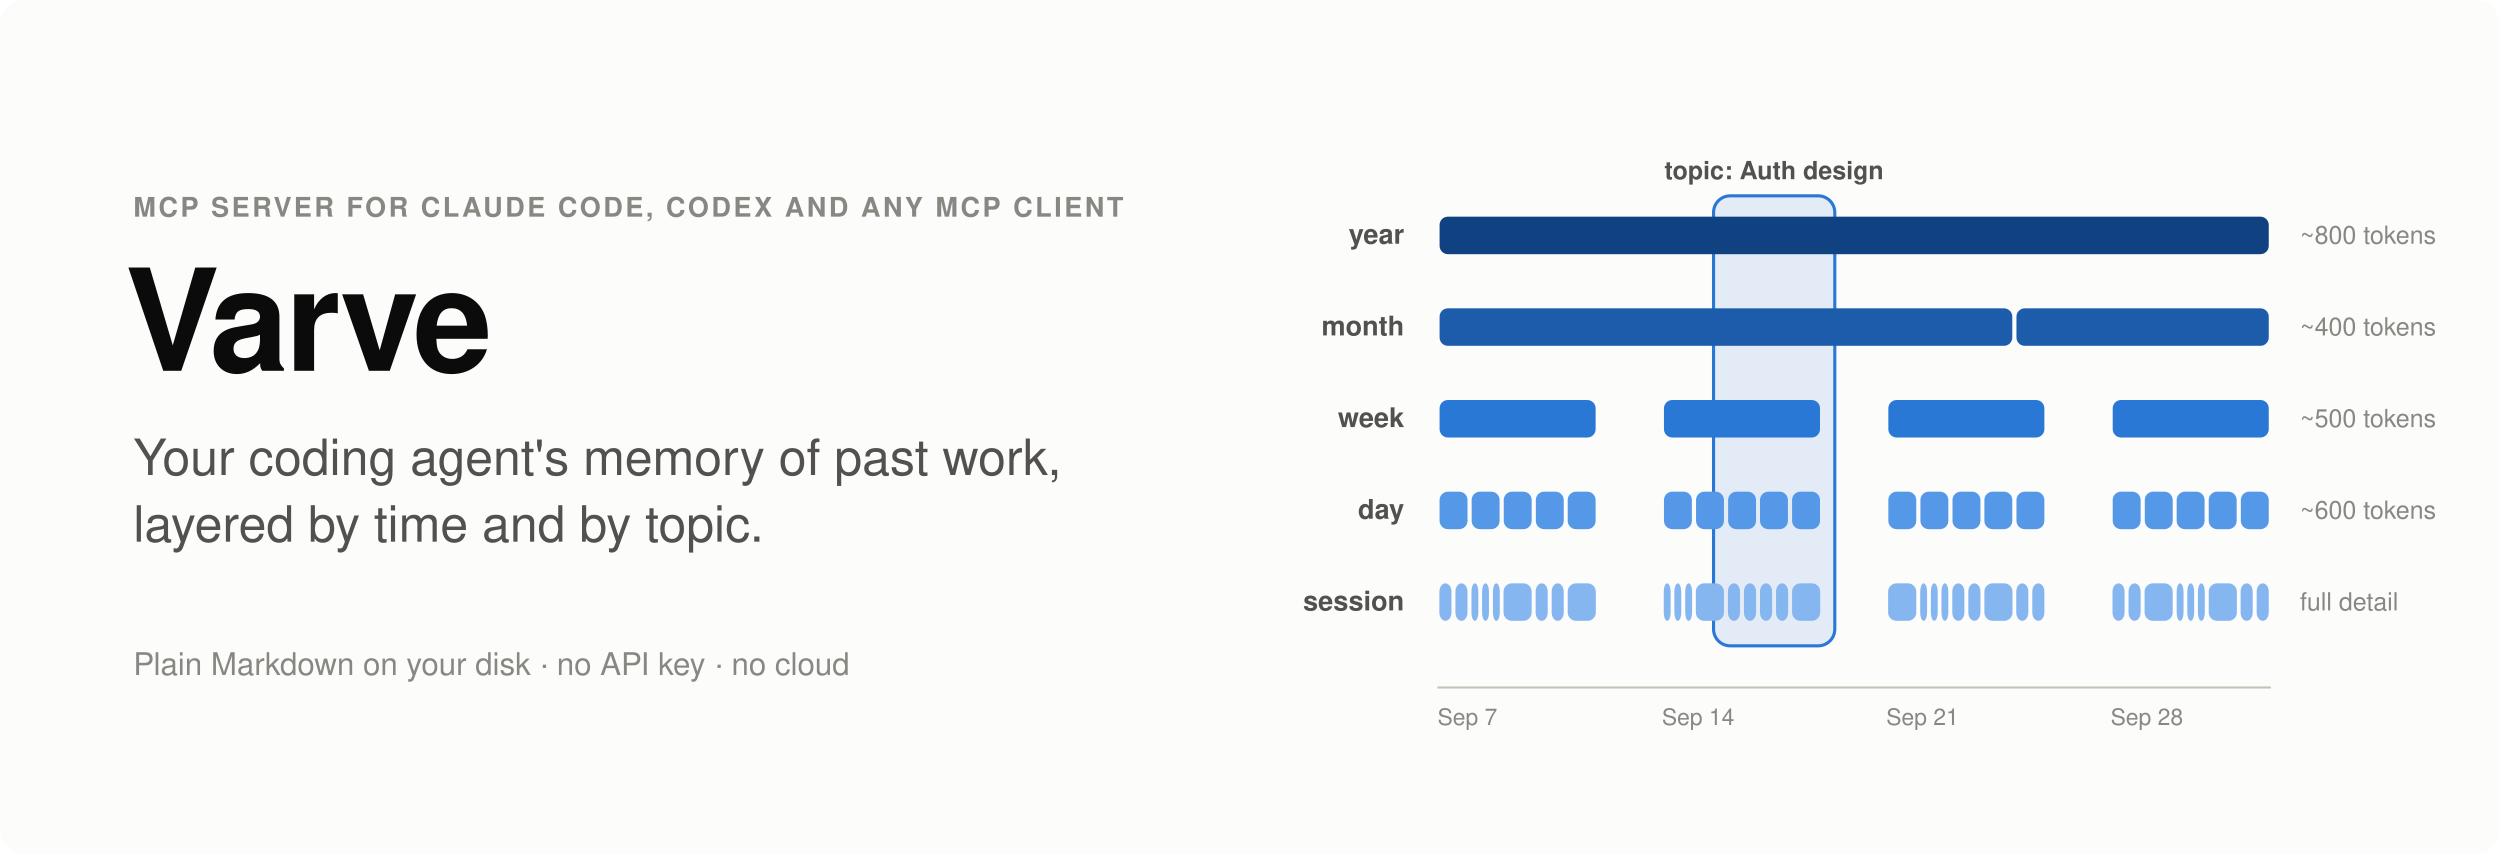
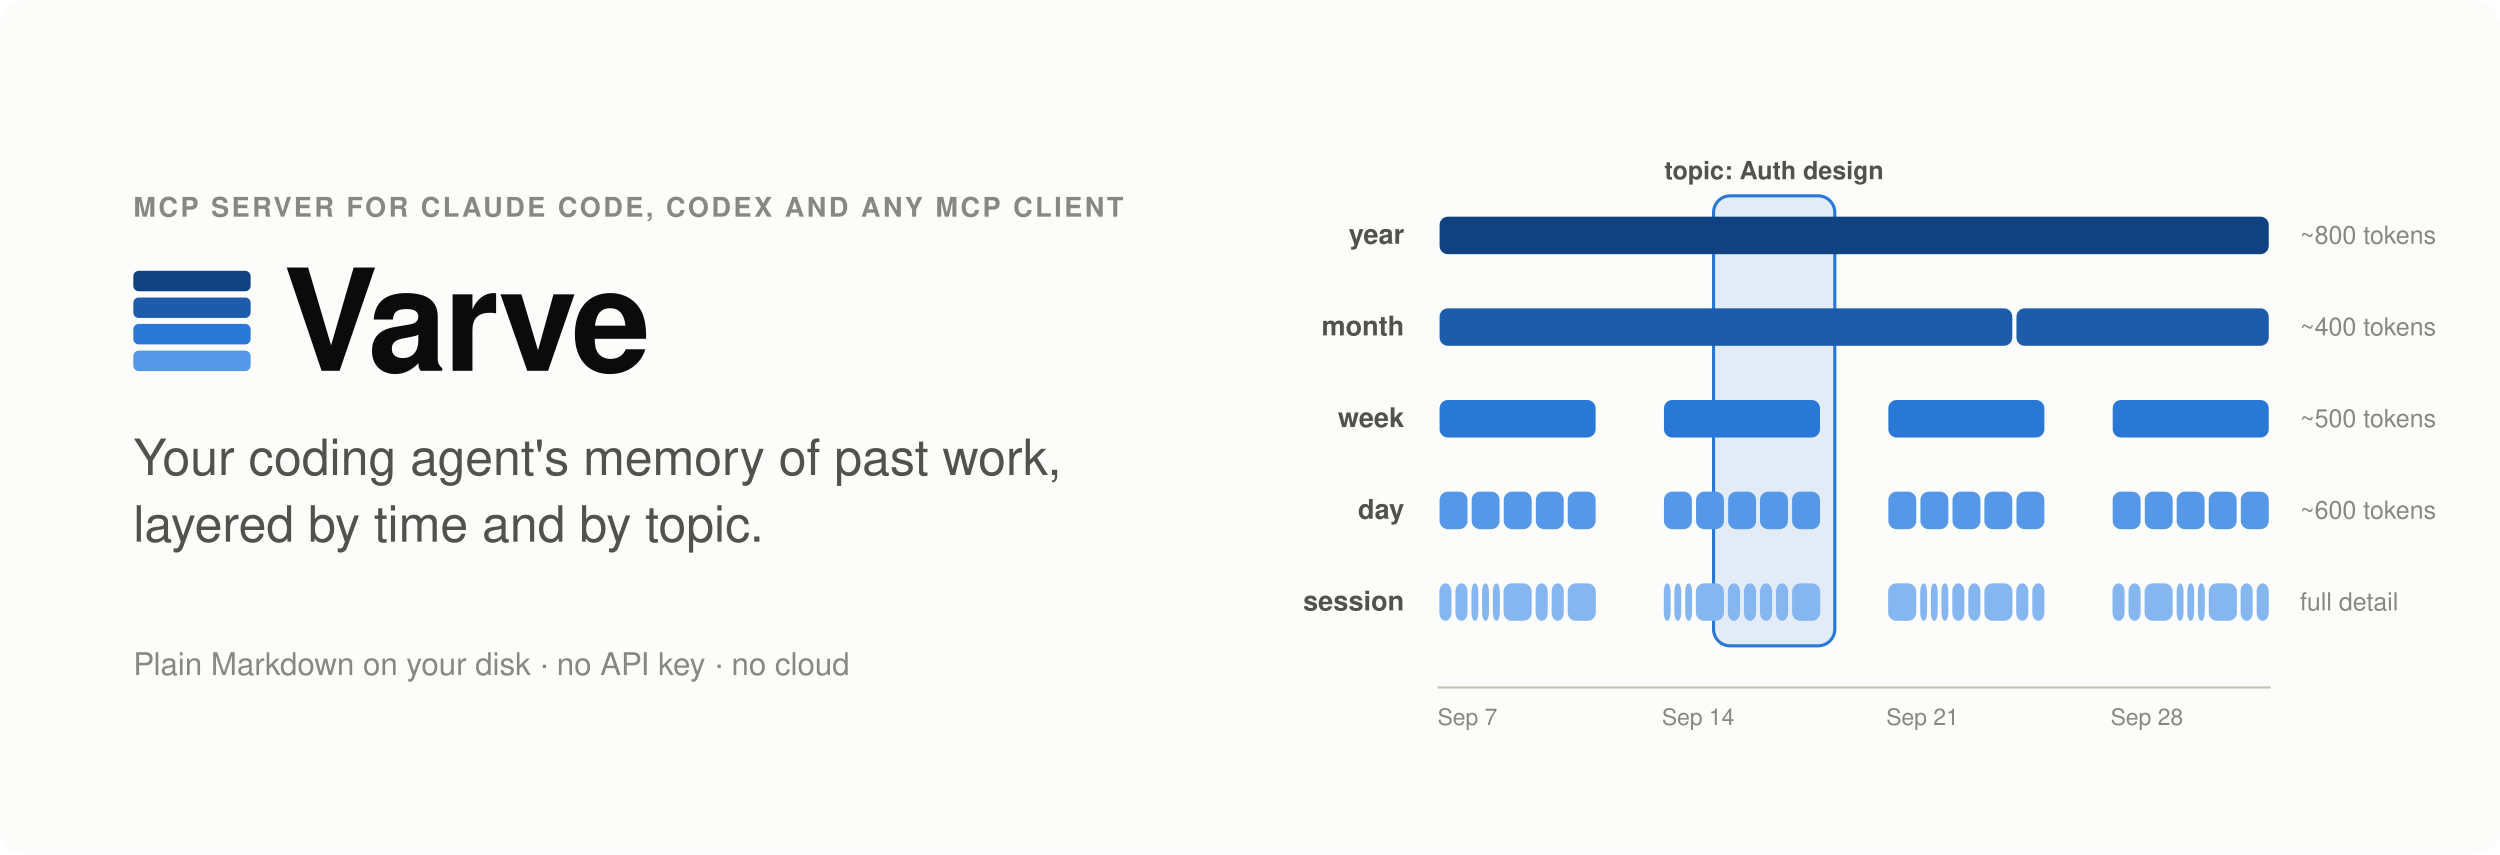
<svg xmlns="http://www.w3.org/2000/svg" width="1200" height="410" viewBox="0 0 1200 410" role="img" aria-label="Varve: sessions roll up into day, week, month and year notes, each shorter than the one below" font-family="system-ui, -apple-system, &quot;Segoe UI&quot;, Helvetica, Arial, sans-serif">
  <rect width="1200" height="410" rx="12" fill="#fcfcfb" />
  <text x="64" y="104" font-size="13" font-weight="600" fill="#898781" text-anchor="start" letter-spacing="1.2">MCP SERVER FOR CLAUDE CODE, CODEX AND ANY MCP CLIENT</text>
-   <text x="60" y="178" font-size="68" font-weight="700" fill="#0b0b0b" text-anchor="start" letter-spacing="-1.5">Varve</text>
+   <rect x="64" y="130.0" width="56.3" height="9.8" rx="2.6" fill="#104281" />
+   <rect x="64" y="142.8" width="56.3" height="9.8" rx="2.6" fill="#1c5cab" />
+   <rect x="64" y="155.5" width="56.3" height="9.8" rx="2.6" fill="#2a78d6" />
+   <rect x="64" y="168.3" width="56.3" height="9.8" rx="2.6" fill="#5598e7" />
+   <text x="136" y="178" font-size="68" font-weight="700" fill="#0b0b0b" text-anchor="start" letter-spacing="-1.5">Varve</text>
  <text x="64" y="228" font-size="24" font-weight="400" fill="#52514e" text-anchor="start">Your coding agent's memory of past work,</text>
  <text x="64" y="260" font-size="24" font-weight="400" fill="#52514e" text-anchor="start">layered by time and by topic.</text>
  <text x="64" y="324" font-size="15" font-weight="400" fill="#898781" text-anchor="start">Plain Markdown on your disk  ·  no API key  ·  no cloud</text>
  <rect x="822.5" y="94" width="58.2" height="216" rx="8" fill="#2a78d6" fill-opacity="0.12" stroke="#2a78d6" stroke-width="1.5" stroke-dasharray="0" />
  <text x="851.538" y="86" font-size="12" font-weight="600" fill="#52514e" text-anchor="middle">topic: Auth design</text>
  <text x="674" y="117" font-size="13" font-weight="600" fill="#52514e" text-anchor="end">year</text>
  <text x="1104" y="117" font-size="12" font-weight="400" fill="#898781" text-anchor="start">~800 tokens</text>
  <rect x="691.0" y="104" width="398.0" height="18" rx="4" fill="#104281" />
  <text x="674" y="161" font-size="13" font-weight="600" fill="#52514e" text-anchor="end">month</text>
  <text x="1104" y="161" font-size="12" font-weight="400" fill="#898781" text-anchor="start">~400 tokens</text>
  <rect x="691.0" y="148" width="274.9" height="18" rx="4" fill="#1c5cab" />
  <rect x="967.9" y="148" width="121.1" height="18" rx="4" fill="#1c5cab" />
  <text x="674" y="205" font-size="13" font-weight="600" fill="#52514e" text-anchor="end">week</text>
  <text x="1104" y="205" font-size="12" font-weight="400" fill="#898781" text-anchor="start">~500 tokens</text>
  <rect x="691.0" y="192" width="74.9" height="18" rx="4" fill="#2a78d6" />
  <rect x="798.7" y="192" width="74.9" height="18" rx="4" fill="#2a78d6" />
  <rect x="906.4" y="192" width="74.9" height="18" rx="4" fill="#2a78d6" />
  <rect x="1014.1" y="192" width="74.9" height="18" rx="4" fill="#2a78d6" />
  <text x="674" y="249" font-size="13" font-weight="600" fill="#52514e" text-anchor="end">day</text>
  <text x="1104" y="249" font-size="12" font-weight="400" fill="#898781" text-anchor="start">~600 tokens</text>
  <rect x="691.0" y="236" width="13.4" height="18" rx="4" fill="#5598e7" />
  <rect x="706.4" y="236" width="13.4" height="18" rx="4" fill="#5598e7" />
  <rect x="721.8" y="236" width="13.4" height="18" rx="4" fill="#5598e7" />
  <rect x="737.2" y="236" width="13.4" height="18" rx="4" fill="#5598e7" />
  <rect x="752.5" y="236" width="13.4" height="18" rx="4" fill="#5598e7" />
  <rect x="798.7" y="236" width="13.4" height="18" rx="4" fill="#5598e7" />
  <rect x="814.1" y="236" width="13.4" height="18" rx="4" fill="#5598e7" />
  <rect x="829.5" y="236" width="13.4" height="18" rx="4" fill="#5598e7" />
  <rect x="844.8" y="236" width="13.4" height="18" rx="4" fill="#5598e7" />
  <rect x="860.2" y="236" width="13.4" height="18" rx="4" fill="#5598e7" />
  <rect x="906.4" y="236" width="13.4" height="18" rx="4" fill="#5598e7" />
  <rect x="921.8" y="236" width="13.4" height="18" rx="4" fill="#5598e7" />
  <rect x="937.2" y="236" width="13.4" height="18" rx="4" fill="#5598e7" />
  <rect x="952.5" y="236" width="13.4" height="18" rx="4" fill="#5598e7" />
  <rect x="967.9" y="236" width="13.4" height="18" rx="4" fill="#5598e7" />
  <rect x="1014.1" y="236" width="13.4" height="18" rx="4" fill="#5598e7" />
  <rect x="1029.5" y="236" width="13.4" height="18" rx="4" fill="#5598e7" />
  <rect x="1044.8" y="236" width="13.4" height="18" rx="4" fill="#5598e7" />
  <rect x="1060.2" y="236" width="13.4" height="18" rx="4" fill="#5598e7" />
  <rect x="1075.6" y="236" width="13.4" height="18" rx="4" fill="#5598e7" />
  <text x="674" y="293" font-size="13" font-weight="600" fill="#52514e" text-anchor="end">session</text>
  <text x="1104" y="293" font-size="12" font-weight="400" fill="#898781" text-anchor="start">full detail</text>
  <rect x="690.9" y="280" width="5.8" height="18" rx="4" fill="#86b6ef" />
  <rect x="698.6" y="280" width="5.8" height="18" rx="4" fill="#86b6ef" />
  <rect x="706.3" y="280" width="3.3" height="18" rx="4" fill="#86b6ef" />
  <rect x="711.4" y="280" width="3.3" height="18" rx="4" fill="#86b6ef" />
  <rect x="716.6" y="280" width="3.3" height="18" rx="4" fill="#86b6ef" />
  <rect x="721.7" y="280" width="13.5" height="18" rx="4" fill="#86b6ef" />
  <rect x="737.1" y="280" width="5.8" height="18" rx="4" fill="#86b6ef" />
  <rect x="744.8" y="280" width="5.8" height="18" rx="4" fill="#86b6ef" />
  <rect x="752.5" y="280" width="13.5" height="18" rx="4" fill="#86b6ef" />
  <rect x="798.6" y="280" width="3.3" height="18" rx="4" fill="#86b6ef" />
  <rect x="803.7" y="280" width="3.3" height="18" rx="4" fill="#86b6ef" />
  <rect x="808.9" y="280" width="3.3" height="18" rx="4" fill="#86b6ef" />
  <rect x="814.0" y="280" width="13.5" height="18" rx="4" fill="#86b6ef" />
  <rect x="829.4" y="280" width="5.8" height="18" rx="4" fill="#86b6ef" />
  <rect x="837.1" y="280" width="5.8" height="18" rx="4" fill="#86b6ef" />
  <rect x="844.8" y="280" width="5.8" height="18" rx="4" fill="#86b6ef" />
  <rect x="852.5" y="280" width="5.8" height="18" rx="4" fill="#86b6ef" />
  <rect x="860.2" y="280" width="13.5" height="18" rx="4" fill="#86b6ef" />
  <rect x="906.3" y="280" width="13.5" height="18" rx="4" fill="#86b6ef" />
  <rect x="921.7" y="280" width="3.3" height="18" rx="4" fill="#86b6ef" />
  <rect x="926.8" y="280" width="3.3" height="18" rx="4" fill="#86b6ef" />
  <rect x="931.9" y="280" width="3.3" height="18" rx="4" fill="#86b6ef" />
  <rect x="937.1" y="280" width="5.8" height="18" rx="4" fill="#86b6ef" />
  <rect x="944.8" y="280" width="5.8" height="18" rx="4" fill="#86b6ef" />
  <rect x="952.5" y="280" width="13.5" height="18" rx="4" fill="#86b6ef" />
  <rect x="967.8" y="280" width="5.8" height="18" rx="4" fill="#86b6ef" />
  <rect x="975.5" y="280" width="5.8" height="18" rx="4" fill="#86b6ef" />
  <rect x="1014.0" y="280" width="5.8" height="18" rx="4" fill="#86b6ef" />
  <rect x="1021.7" y="280" width="5.8" height="18" rx="4" fill="#86b6ef" />
  <rect x="1029.4" y="280" width="13.5" height="18" rx="4" fill="#86b6ef" />
  <rect x="1044.8" y="280" width="3.3" height="18" rx="4" fill="#86b6ef" />
  <rect x="1049.9" y="280" width="3.3" height="18" rx="4" fill="#86b6ef" />
  <rect x="1055.0" y="280" width="3.3" height="18" rx="4" fill="#86b6ef" />
  <rect x="1060.2" y="280" width="13.5" height="18" rx="4" fill="#86b6ef" />
  <rect x="1075.5" y="280" width="5.8" height="18" rx="4" fill="#86b6ef" />
  <rect x="1083.2" y="280" width="5.8" height="18" rx="4" fill="#86b6ef" />
  <line x1="690" y1="330" x2="1090" y2="330" stroke="#c3c2b7" stroke-width="1" />
  <text x="690" y="348" font-size="11" font-weight="400" fill="#898781" text-anchor="start">Sep 7</text>
  <text x="797.692" y="348" font-size="11" font-weight="400" fill="#898781" text-anchor="start">Sep 14</text>
  <text x="905.385" y="348" font-size="11" font-weight="400" fill="#898781" text-anchor="start">Sep 21</text>
  <text x="1013.077" y="348" font-size="11" font-weight="400" fill="#898781" text-anchor="start">Sep 28</text>
</svg>
